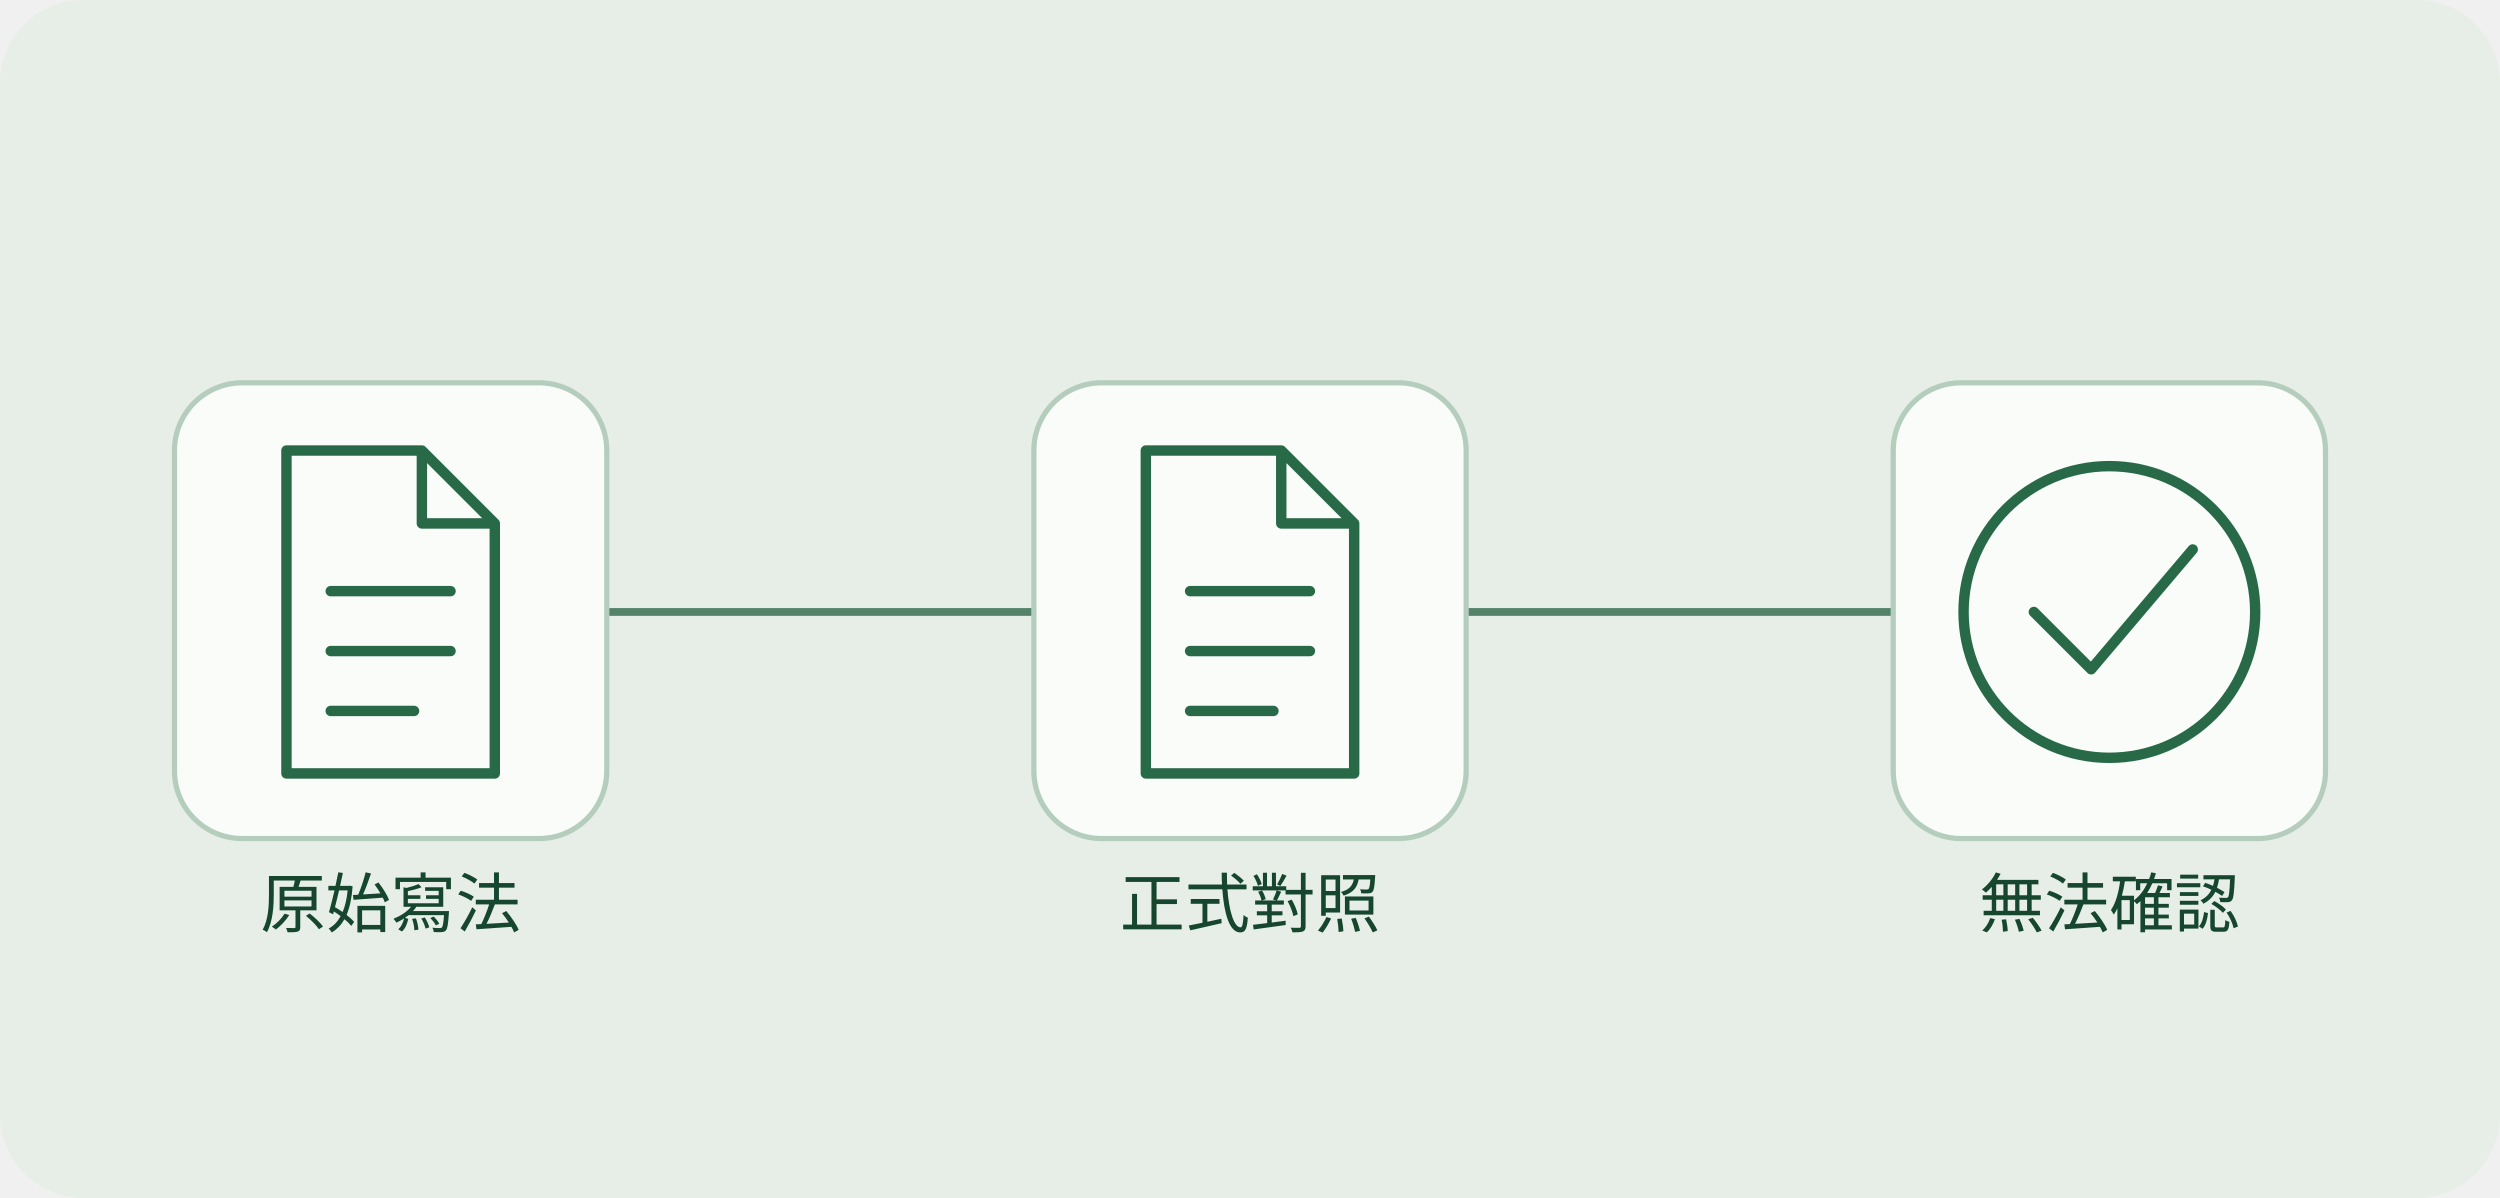
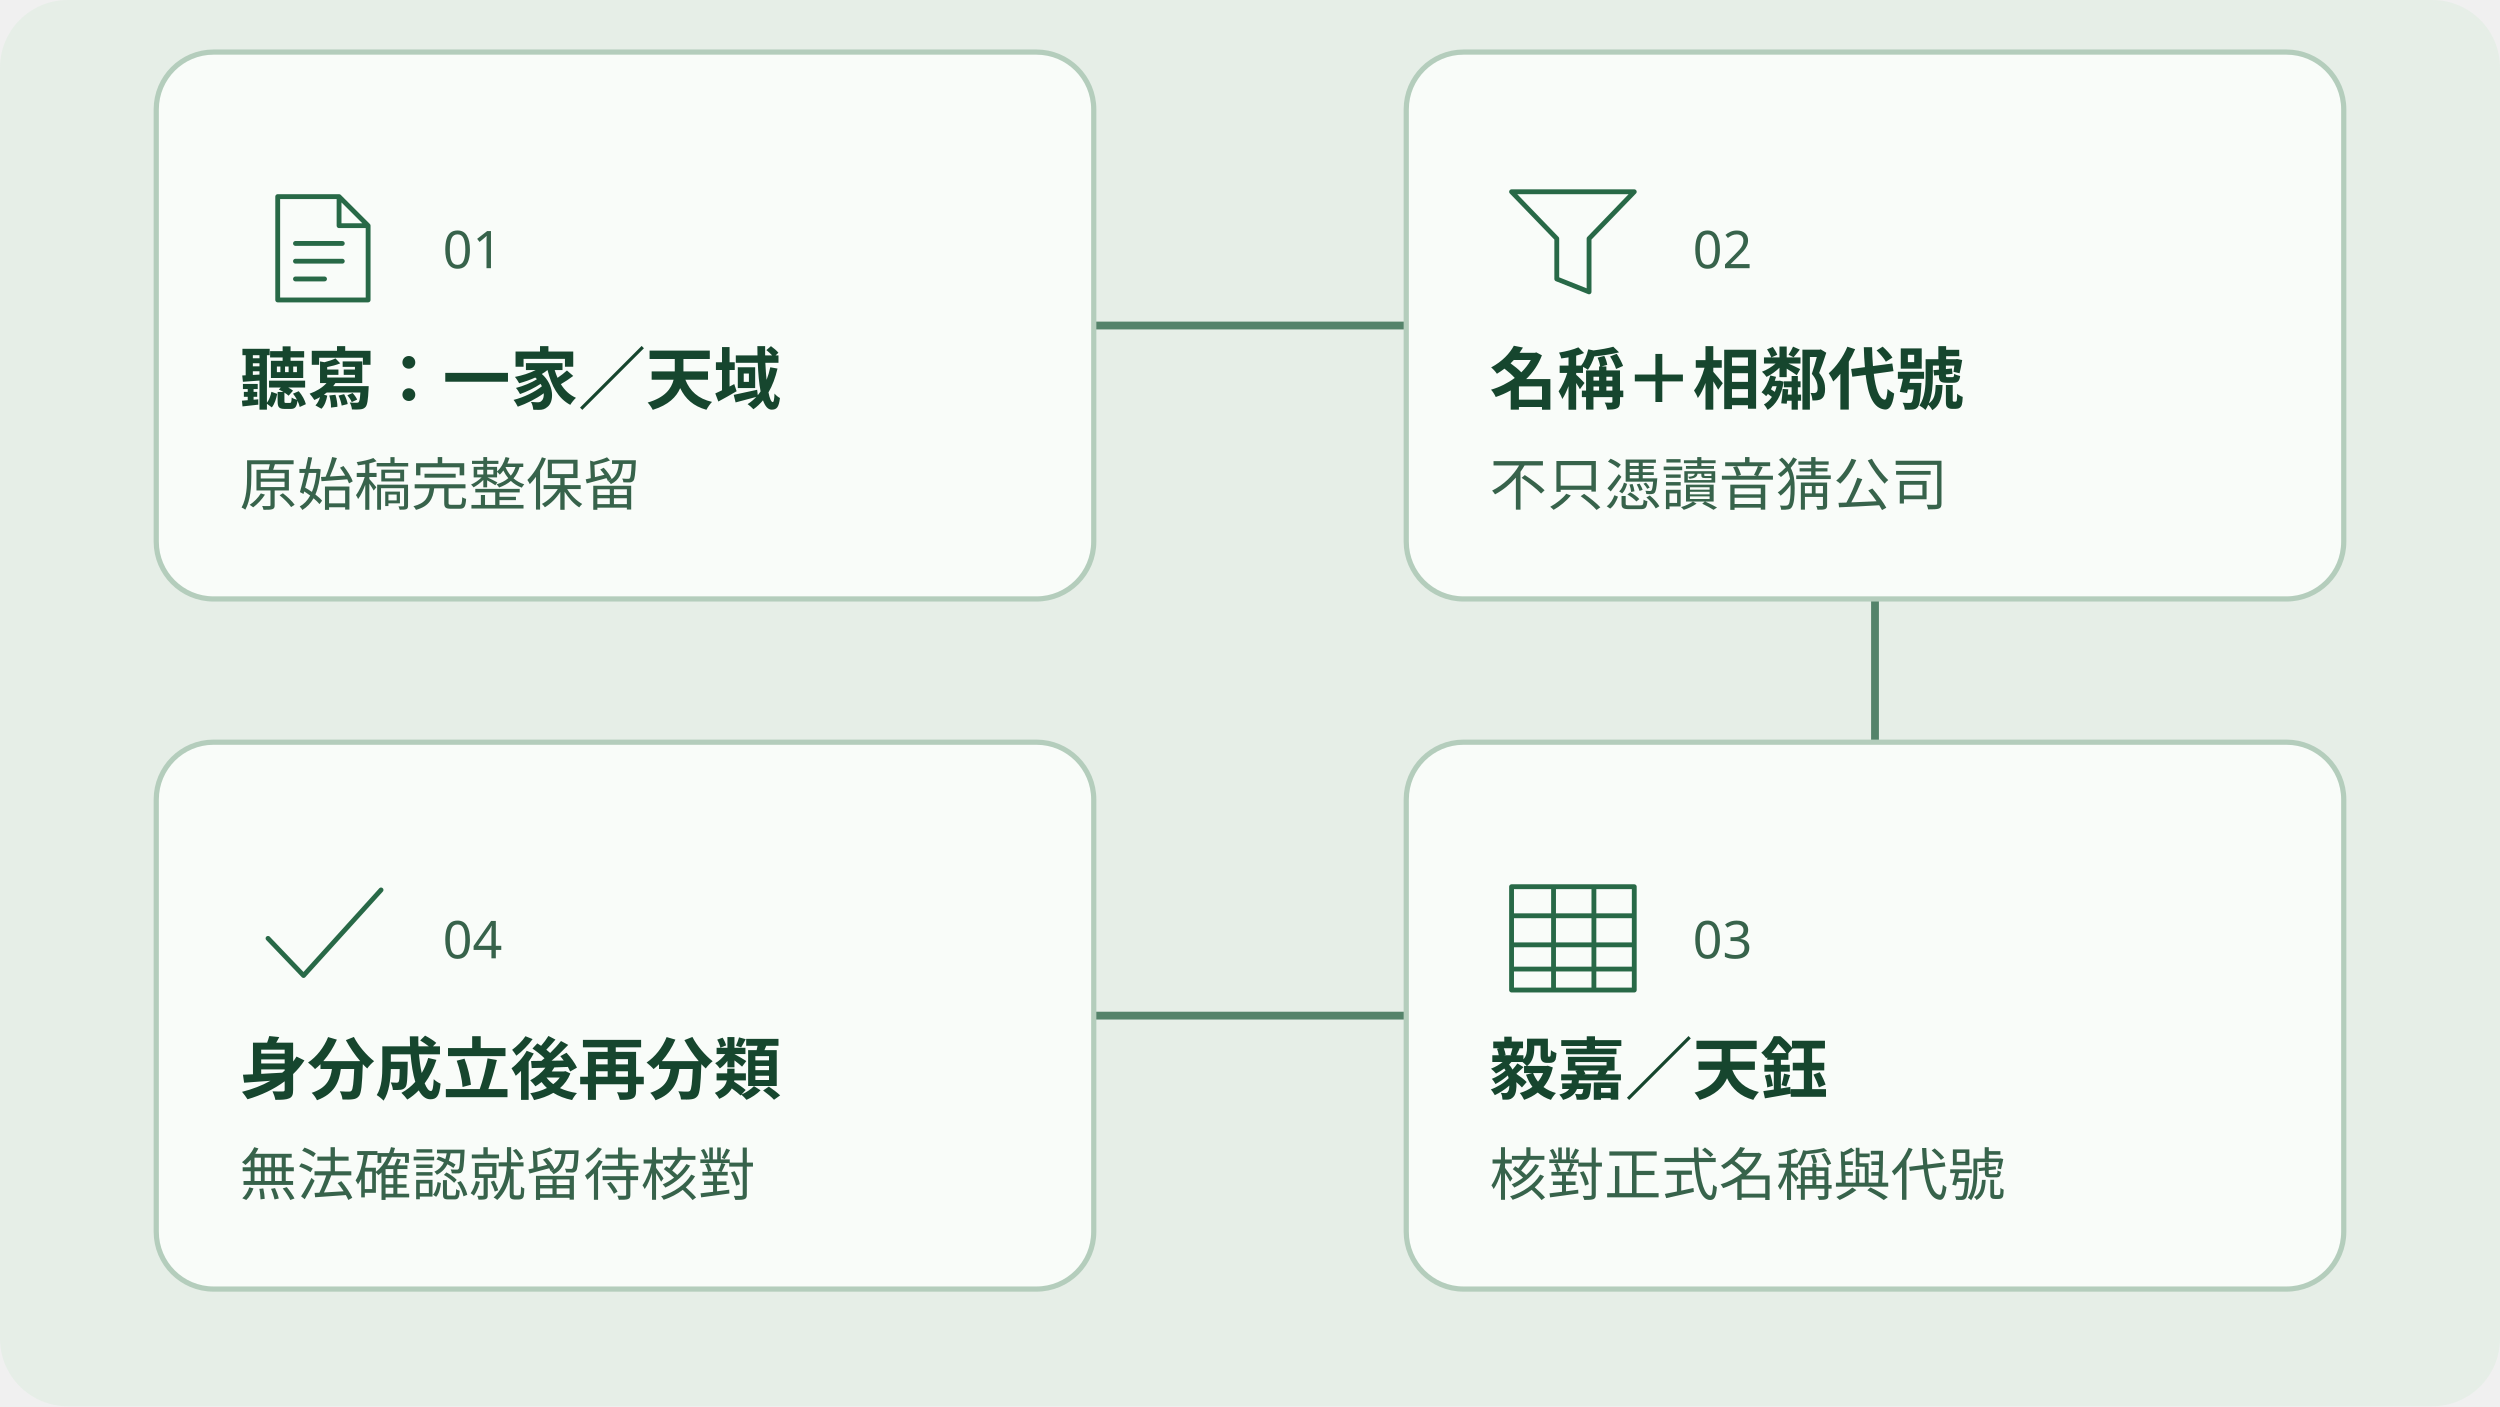
- <svg xmlns="http://www.w3.org/2000/svg" viewBox="0 0 960 460" role="img" aria-label="名字、代號與原句一起核對" class="book-art">
-   <rect width="960" height="460" rx="32" fill="#e6eee7" />
-   <path id="bk-8-path-0" data-book-path="0" d="M215 235 C280 235 350 235 415 235" fill="none" stroke="#54836a" stroke-width="3" />
-   <path id="bk-8-path-1" data-book-path="1" d="M545 235 C610 235 680 235 745 235" fill="none" stroke="#54836a" stroke-width="3" />
-   <g data-book-node="0" transform="translate(150,235)">
-     <rect class="bk-node-bg" x="-83" y="-88" width="166" height="175" rx="26" fill="#f9fcf9" stroke="#b4cdbc" stroke-width="2" />
-     <g fill="none" stroke="#286947" stroke-width="4" stroke-linecap="round" stroke-linejoin="round">
-       <path d="M-40-62H12L40-34V62H-40Z M12-62v28h28M-23-8H23M-23 15H23M-23 38H9" />
+ <svg xmlns="http://www.w3.org/2000/svg" class="book-art" role="img" aria-label="名字、代號與原句一起核對" viewBox="0 0 960 540">
+   <rect width="960" height="540" rx="26" fill="#e6eee7" />
+   <path d="M420 125H540" data-book-path="0" fill="none" stroke="#54836a" stroke-width="3" />
+   <path d="M720 230V285" data-book-path="1" fill="none" stroke="#54836a" stroke-width="3" />
+   <path d="M540 390H420" data-book-path="2" fill="none" stroke="#54836a" stroke-width="3" />
+   <g data-book-node="0" transform="translate(240,125)">
+     <rect class="bk-node-bg" x="-180" y="-105" width="360" height="210" rx="22" fill="#f9fcf9" stroke="#b4cdbc" stroke-width="2" />
+     <g transform="translate(-116,-34) scale(.62)" fill="none" stroke="#286947" stroke-width="3" stroke-linecap="round" stroke-linejoin="round">
+       <path d="M-28-25h38l18 18v46h-56zM10-25v18h18M-17 4h29M-17 15h29M-17 26h18" />
    </g>
-     <text class="bk-label" x="0" y="121" text-anchor="middle" fill="#16462e" font-size="25" font-family="system-ui,sans-serif">原始寫法</text>
+     <text x="-70" y="-22" fill="#37634b" font-size="20" font-family="system-ui,sans-serif">01</text>
+     <text class="bk-label" x="-148" y="30" fill="#16462e" font-size="26" font-weight="600" font-family="system-ui,sans-serif">聽寫：一家／天域</text>
+     <text x="-148" y="69" fill="#37634b" font-size="22" font-family="system-ui,sans-serif">原始稿完整保留</text>
  </g>
-   <g data-book-node="1" transform="translate(480,235)">
-     <rect class="bk-node-bg" x="-83" y="-88" width="166" height="175" rx="26" fill="#f9fcf9" stroke="#b4cdbc" stroke-width="2" />
-     <g fill="none" stroke="#286947" stroke-width="4" stroke-linecap="round" stroke-linejoin="round">
-       <path d="M-40-62H12L40-34V62H-40Z M12-62v28h28M-23-8H23M-23 15H23M-23 38H9" />
+   <g data-book-node="1" transform="translate(720,125)">
+     <rect class="bk-node-bg" x="-180" y="-105" width="360" height="210" rx="22" fill="#f9fcf9" stroke="#b4cdbc" stroke-width="2" />
+     <g transform="translate(-116,-34) scale(.62)" fill="none" stroke="#286947" stroke-width="3" stroke-linecap="round" stroke-linejoin="round">
+       <path d="M-38-28h76L10 1v33l-20-8V1z" />
    </g>
-     <text class="bk-label" x="0" y="121" text-anchor="middle" fill="#16462e" font-size="25" font-family="system-ui,sans-serif">正式對照</text>
+     <text x="-70" y="-22" fill="#37634b" font-size="20" font-family="system-ui,sans-serif">02</text>
+     <text class="bk-label" x="-148" y="30" fill="#16462e" font-size="26" font-weight="600" font-family="system-ui,sans-serif">名稱＋相鄰代號</text>
+     <text x="-148" y="69" fill="#37634b" font-size="22" font-family="system-ui,sans-serif">不只憑讀音猜公司</text>
  </g>
-   <g data-book-node="2" transform="translate(810,235)">
-     <rect class="bk-node-bg" x="-83" y="-88" width="166" height="175" rx="26" fill="#f9fcf9" stroke="#b4cdbc" stroke-width="2" />
-     <g fill="none" stroke="#286947" stroke-width="4" stroke-linecap="round" stroke-linejoin="round">
-       <circle r="56" />
-       <path d="M-29 0-7 22 32-24" />
+   <g data-book-node="2" transform="translate(720,390)">
+     <rect class="bk-node-bg" x="-180" y="-105" width="360" height="210" rx="22" fill="#f9fcf9" stroke="#b4cdbc" stroke-width="2" />
+     <g transform="translate(-116,-34) scale(.62)" fill="none" stroke="#286947" stroke-width="3" stroke-linecap="round" stroke-linejoin="round">
+       <path d="M-38-25h76v64h-76zM-38-7h76M-38 11h76M-38 26h76M-12-25v64M13-25v64" />
    </g>
-     <text class="bk-label" x="0" y="121" text-anchor="middle" fill="#16462e" font-size="25" font-family="system-ui,sans-serif">無法確認</text>
+     <text x="-70" y="-22" fill="#37634b" font-size="20" font-family="system-ui,sans-serif">03</text>
+     <text class="bk-label" x="-148" y="30" fill="#16462e" font-size="26" font-weight="600" font-family="system-ui,sans-serif">毅嘉／天鈺</text>
+     <text x="-148" y="69" fill="#37634b" font-size="22" font-family="system-ui,sans-serif">核對正式名稱與代號</text>
  </g>
-   <circle class="book-packet" r="10" fill="#bd5934" stroke="#fff" stroke-width="3" opacity="0" />
+   <g data-book-node="3" transform="translate(240,390)">
+     <rect class="bk-node-bg" x="-180" y="-105" width="360" height="210" rx="22" fill="#f9fcf9" stroke="#b4cdbc" stroke-width="2" />
+     <g transform="translate(-116,-34) scale(.62)" fill="none" stroke="#286947" stroke-width="3" stroke-linecap="round" stroke-linejoin="round">
+       <path d="M-34 7l22 23L36-23" />
+     </g>
+     <text x="-70" y="-22" fill="#37634b" font-size="20" font-family="system-ui,sans-serif">04</text>
+     <text class="bk-label" x="-148" y="30" fill="#16462e" font-size="26" font-weight="600" font-family="system-ui,sans-serif">身分成立後再分類</text>
+     <text x="-148" y="69" fill="#37634b" font-size="22" font-family="system-ui,sans-serif">無法確認就留待核對</text>
+   </g>
+   <circle class="book-packet" r="9" fill="#bd5934" stroke="#fff" stroke-width="3" opacity="0" />
</svg>
